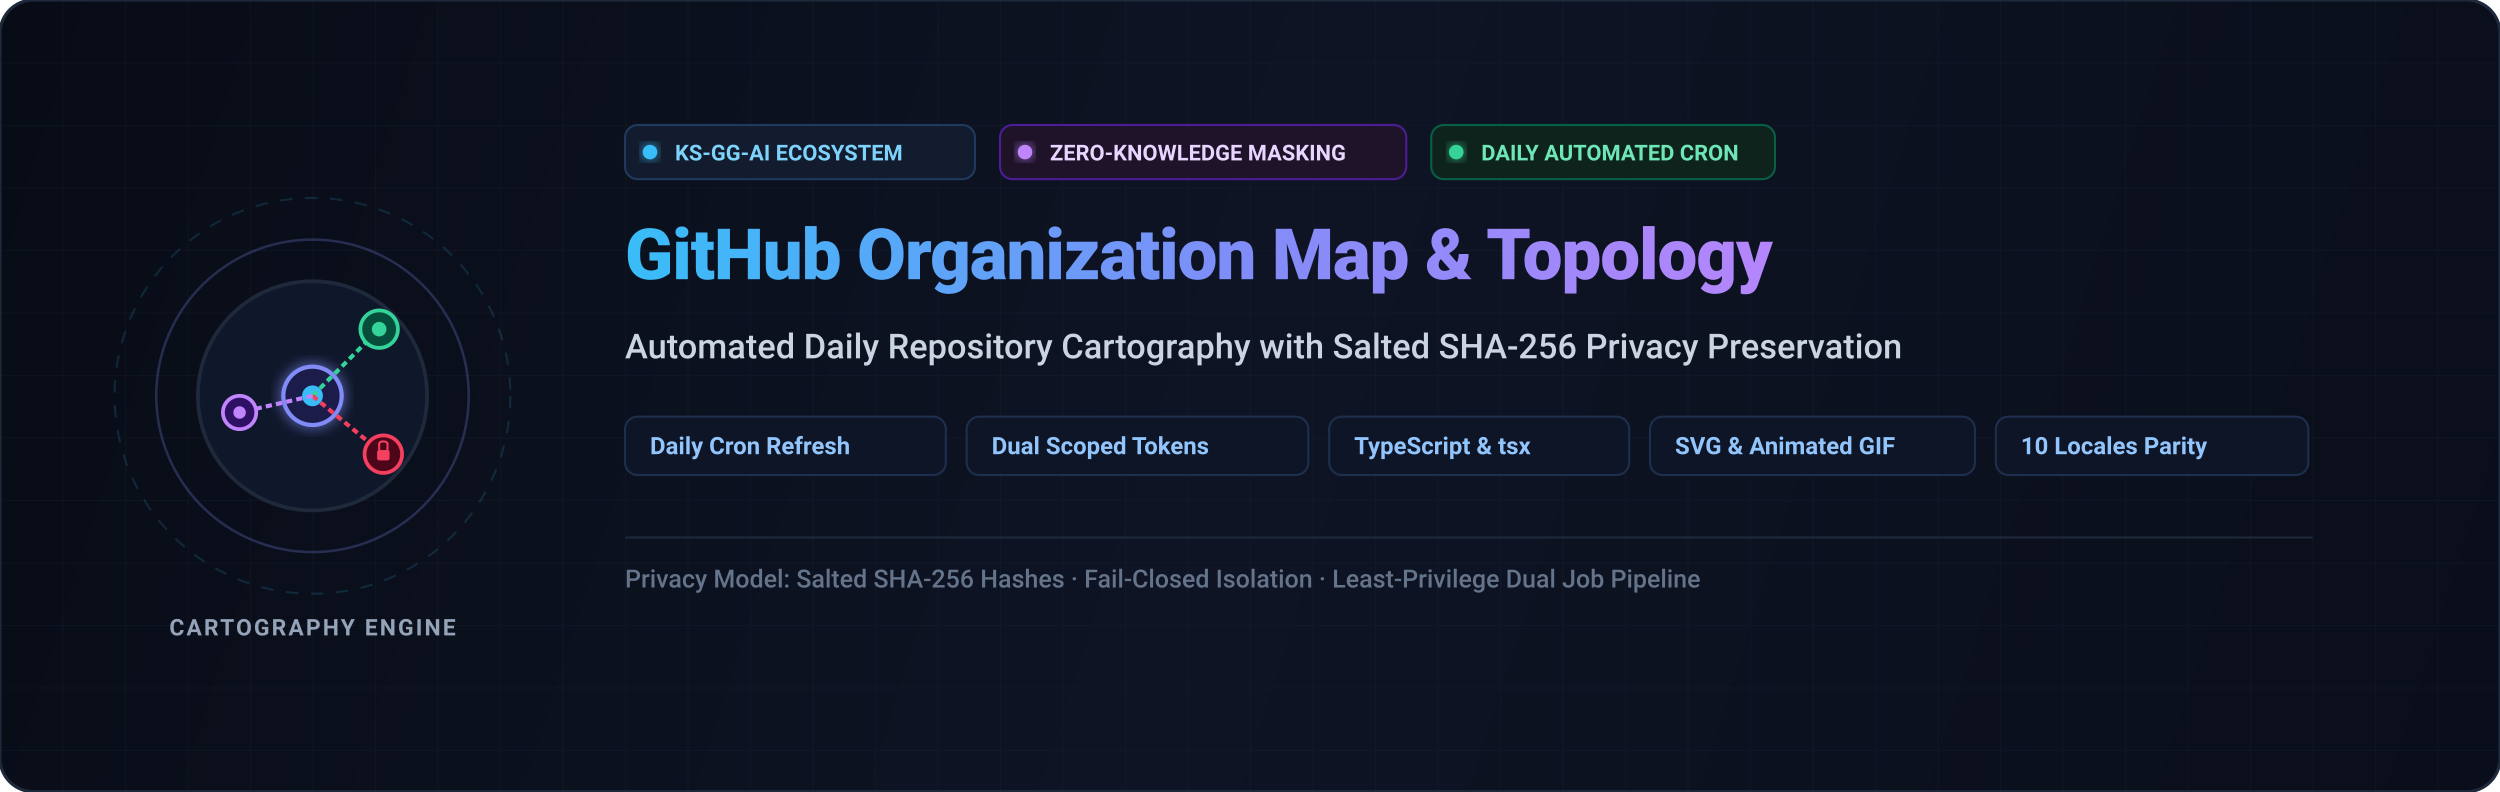
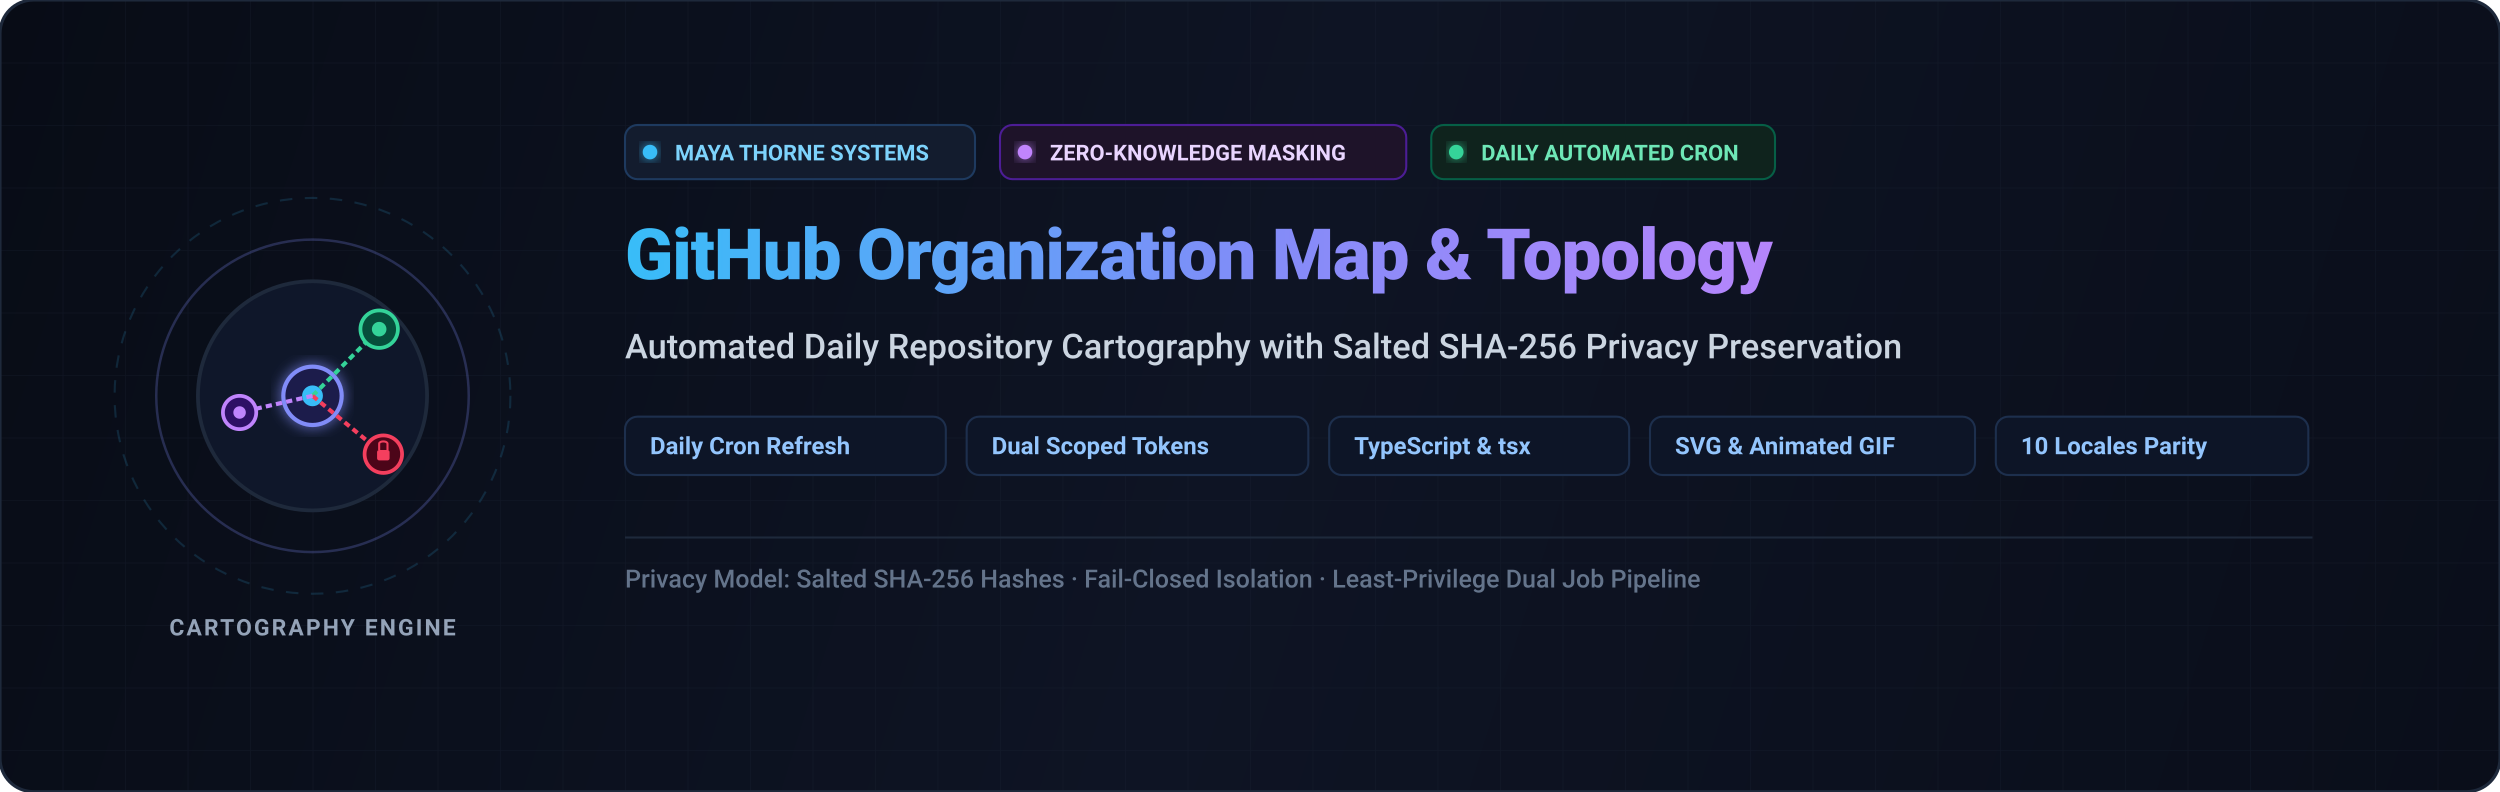
<svg xmlns="http://www.w3.org/2000/svg" width="1200" height="380" viewBox="0 0 1200 380" fill="none" role="img" aria-label="GitHub Organization Map &amp; Cartography Banner">
  <defs>
    <linearGradient id="bg-grad" x1="0" y1="0" x2="1200" y2="380" gradientUnits="userSpaceOnUse">
      <stop offset="0%" stop-color="#080c16" />
      <stop offset="50%" stop-color="#0e1424" />
      <stop offset="100%" stop-color="#0a0e1a" />
    </linearGradient>
    <linearGradient id="title-cyan" x1="0" y1="0" x2="600" y2="0" gradientUnits="userSpaceOnUse">
      <stop offset="0%" stop-color="#38bdf8" />
      <stop offset="50%" stop-color="#818cf8" />
      <stop offset="100%" stop-color="#c084fc" />
    </linearGradient>
    <linearGradient id="shield-grad" x1="0" y1="0" x2="120" y2="120" gradientUnits="userSpaceOnUse">
      <stop offset="0%" stop-color="#1e1b4b" />
      <stop offset="100%" stop-color="#0f172a" />
    </linearGradient>
    <pattern id="grid" width="30" height="30" patternUnits="userSpaceOnUse">
      <path d="M 30 0 L 0 0 0 30" fill="none" stroke="#1e293b" stroke-width="0.75" stroke-opacity="0.3" />
    </pattern>
    <filter id="glow" x="-20%" y="-20%" width="140%" height="140%">
      <feGaussianBlur stdDeviation="6" result="blur" />
      <feMerge>
        <feMergeNode in="blur" />
        <feMergeNode in="SourceGraphic" />
      </feMerge>
    </filter>
    <filter id="badge-glow" x="-20%" y="-20%" width="140%" height="140%">
      <feGaussianBlur stdDeviation="3" result="blur" />
      <feMerge>
        <feMergeNode in="blur" />
        <feMergeNode in="SourceGraphic" />
      </feMerge>
    </filter>
  </defs>
  <rect width="1200" height="380" rx="16" fill="url(#bg-grad)" />
  <rect width="1200" height="380" rx="16" fill="url(#grid)" />
  <rect width="1200" height="380" rx="16" stroke="#1e293b" stroke-width="1.5" />
  <g transform="translate(60, 65)">
    <circle cx="90" cy="125" r="95" fill="none" stroke="#38bdf8" stroke-width="1" stroke-opacity="0.15" stroke-dasharray="6 6" />
    <circle cx="90" cy="125" r="75" fill="none" stroke="#818cf8" stroke-width="1.2" stroke-opacity="0.25" />
    <circle cx="90" cy="125" r="55" fill="#0f172a" stroke="#1e293b" stroke-width="1.8" />
    <g transform="translate(90, 125)">
      <circle cx="0" cy="0" r="14" fill="#1e1b4b" stroke="#818cf8" stroke-width="2" filter="url(#badge-glow)" />
      <circle cx="0" cy="0" r="5" fill="#38bdf8" />
      <line x1="0" y1="0" x2="32" y2="-32" stroke="#34d399" stroke-width="2" stroke-dasharray="3 2" />
      <circle cx="32" cy="-32" r="9" fill="#064e3b" stroke="#34d399" stroke-width="1.8" />
      <circle cx="32" cy="-32" r="3.5" fill="#34d399" />
      <line x1="0" y1="0" x2="34" y2="28" stroke="#f43f5e" stroke-width="2" stroke-dasharray="3 2" />
      <circle cx="34" cy="28" r="9" fill="#4c0519" stroke="#f43f5e" stroke-width="1.8" />
      <rect x="31" y="26" width="6" height="5" rx="1" fill="#f43f5e" />
      <path d="M 32 26 L 32 23 C 32 21.5 36 21.5 36 23 L 36 26" fill="none" stroke="#f43f5e" stroke-width="1" />
      <line x1="0" y1="0" x2="-35" y2="8" stroke="#c084fc" stroke-width="2" stroke-dasharray="3 2" />
      <circle cx="-35" cy="8" r="8" fill="#2e1065" stroke="#c084fc" stroke-width="1.8" />
      <circle cx="-35" cy="8" r="3" fill="#c084fc" />
    </g>
    <text x="90" y="240" fill="#94a3b8" font-family="-apple-system, BlinkMacSystemFont, 'Segoe UI', Roboto, sans-serif" font-size="11" font-weight="700" letter-spacing="1" text-anchor="middle">CARTOGRAPHY ENGINE</text>
  </g>
  <g transform="translate(300, 60)">
    <g transform="translate(0, 0)">
      <rect x="0" y="0" width="168" height="26" rx="6" fill="#131c2e" stroke="#1e3a5f" stroke-width="1" />
      <circle cx="12" cy="13" r="3.5" fill="#38bdf8" filter="url(#badge-glow)" />
-       <text x="24" y="17" fill="#7dd3fc" font-family="-apple-system, BlinkMacSystemFont, 'Segoe UI', Roboto, sans-serif" font-size="10.5" font-weight="700">KS-GG-AI ECOSYSTEM</text>
+       <text x="24" y="17" fill="#7dd3fc" font-family="-apple-system, BlinkMacSystemFont, 'Segoe UI', Roboto, sans-serif" font-size="10.5" font-weight="700">MAYA THORNE SYSTEMS</text>
      <rect x="180" y="0" width="195" height="26" rx="6" fill="#1e1329" stroke="#4c1d95" stroke-width="1" />
      <circle cx="192" cy="13" r="3.5" fill="#c084fc" filter="url(#badge-glow)" />
      <text x="204" y="17" fill="#e9d5ff" font-family="-apple-system, BlinkMacSystemFont, 'Segoe UI', Roboto, sans-serif" font-size="10.5" font-weight="700">ZERO-KNOWLEDGE MASKING</text>
      <rect x="387" y="0" width="165" height="26" rx="6" fill="#0f231d" stroke="#065f46" stroke-width="1" />
      <circle cx="399" cy="13" r="3.5" fill="#34d399" filter="url(#badge-glow)" />
      <text x="411" y="17" fill="#6ee7b7" font-family="-apple-system, BlinkMacSystemFont, 'Segoe UI', Roboto, sans-serif" font-size="10.5" font-weight="700">DAILY AUTOMATED CRON</text>
    </g>
    <text x="0" y="74" fill="url(#title-cyan)" font-family="-apple-system, BlinkMacSystemFont, 'Segoe UI', Roboto, sans-serif" font-size="34" font-weight="900" letter-spacing="-0.5">
      GitHub Organization Map &amp; Topology
    </text>
    <text x="0" y="112" fill="#cbd5e1" font-family="-apple-system, BlinkMacSystemFont, 'Segoe UI', Roboto, sans-serif" font-size="16.5" font-weight="500">
      Automated Daily Repository Cartography with Salted SHA-256 Privacy Preservation
    </text>
    <g transform="translate(0, 140)">
      <rect x="0" y="0" width="154" height="28" rx="6" fill="#0d1527" stroke="#1d2f4d" stroke-width="1" />
      <text x="12" y="18" fill="#93c5fd" font-family="-apple-system, BlinkMacSystemFont, 'Segoe UI', Roboto, sans-serif" font-size="11.5" font-weight="600">Daily Cron Refresh</text>
      <rect x="164" y="0" width="164" height="28" rx="6" fill="#0d1527" stroke="#1d2f4d" stroke-width="1" />
      <text x="176" y="18" fill="#93c5fd" font-family="-apple-system, BlinkMacSystemFont, 'Segoe UI', Roboto, sans-serif" font-size="11.5" font-weight="600">Dual Scoped Tokens</text>
      <rect x="338" y="0" width="144" height="28" rx="6" fill="#0d1527" stroke="#1d2f4d" stroke-width="1" />
      <text x="350" y="18" fill="#93c5fd" font-family="-apple-system, BlinkMacSystemFont, 'Segoe UI', Roboto, sans-serif" font-size="11.5" font-weight="600">TypeScript &amp; tsx</text>
      <rect x="492" y="0" width="156" height="28" rx="6" fill="#0d1527" stroke="#1d2f4d" stroke-width="1" />
      <text x="504" y="18" fill="#93c5fd" font-family="-apple-system, BlinkMacSystemFont, 'Segoe UI', Roboto, sans-serif" font-size="11.5" font-weight="600">SVG &amp; Animated GIF</text>
      <rect x="658" y="0" width="150" height="28" rx="6" fill="#0d1527" stroke="#1d2f4d" stroke-width="1" />
      <text x="670" y="18" fill="#93c5fd" font-family="-apple-system, BlinkMacSystemFont, 'Segoe UI', Roboto, sans-serif" font-size="11.5" font-weight="600">10 Locales Parity</text>
    </g>
    <g transform="translate(0, 198)">
      <line x1="0" y1="0" x2="810" y2="0" stroke="#1e293b" stroke-width="1" />
      <text x="0" y="24" fill="#64748b" font-family="-apple-system, BlinkMacSystemFont, 'Segoe UI', Roboto, sans-serif" font-size="12" font-weight="500">
        Privacy Model: Salted SHA-256 Hashes · Fail-Closed Isolation · Least-Privilege Dual Job Pipeline
      </text>
    </g>
  </g>
</svg>
